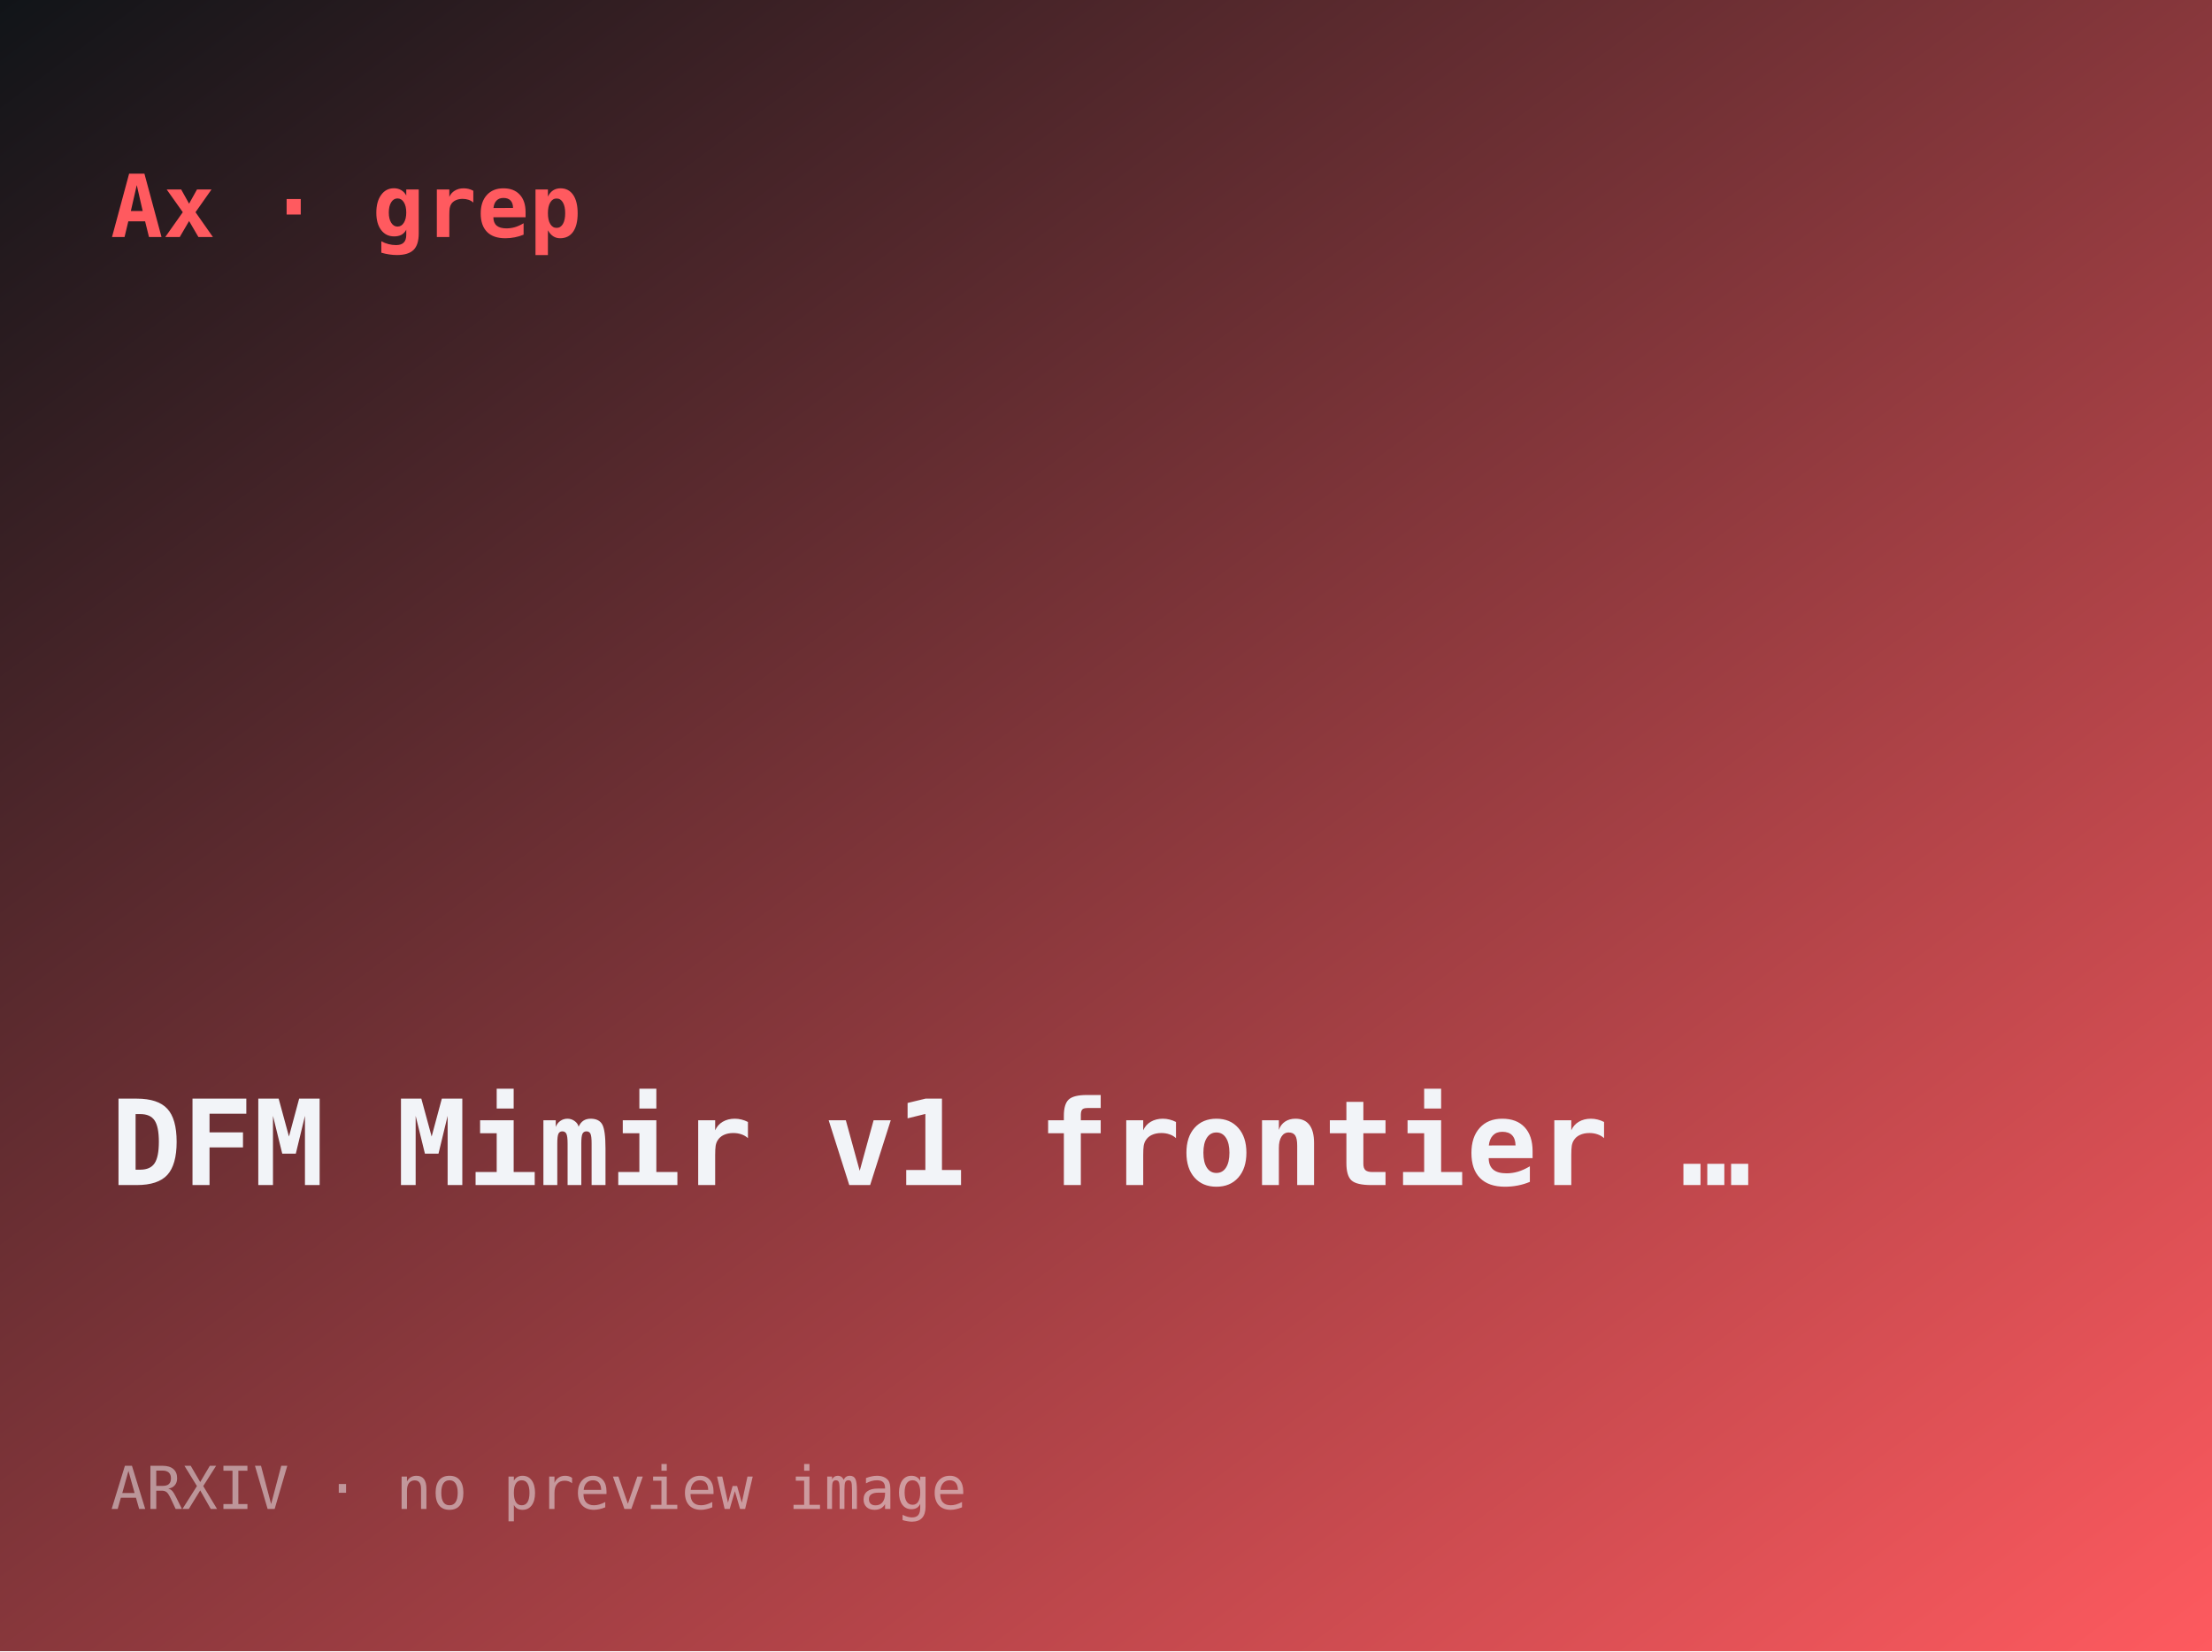
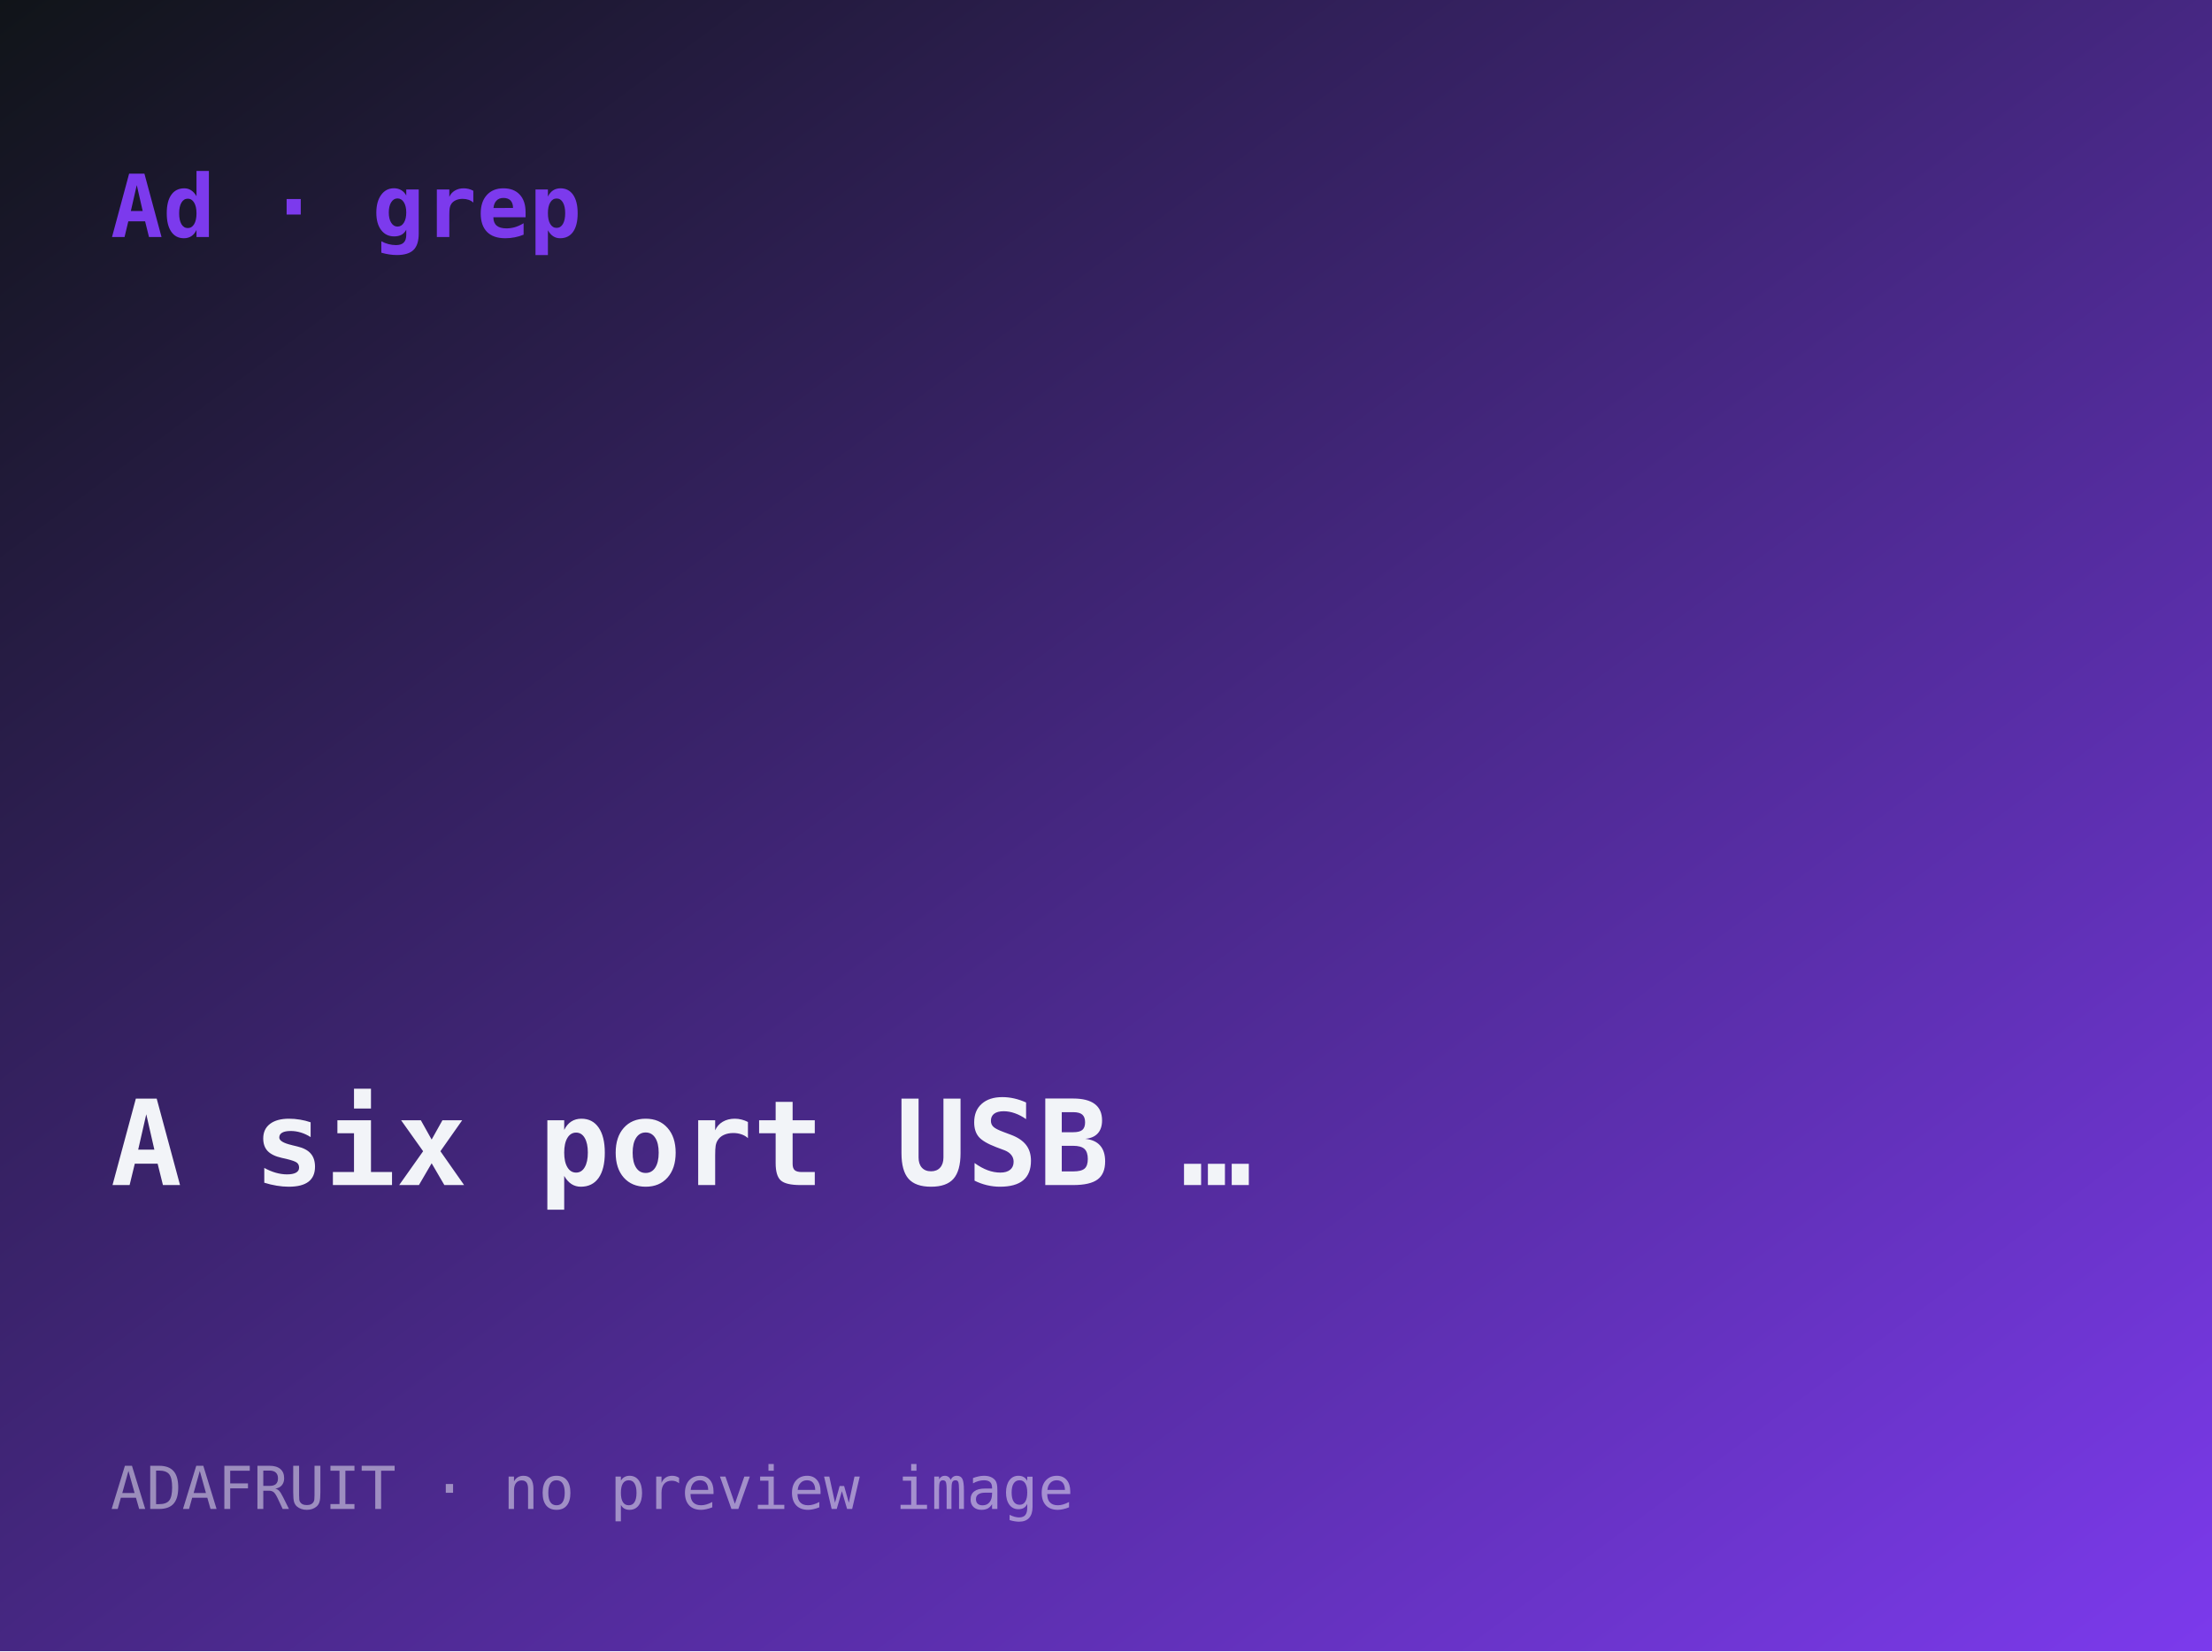
- <svg xmlns="http://www.w3.org/2000/svg" width="560" height="418" viewBox="0 0 560 418" role="img" aria-label="DFM Mimir v1: frontier-competitive results at 1B parameters on permissible data">
+ <svg xmlns="http://www.w3.org/2000/svg" width="560" height="418" viewBox="0 0 560 418" role="img" aria-label="A six-port USB-to-UART bridge built on RP2040 or RP2350">
  <defs>
    <linearGradient id="g" x1="0" y1="0" x2="1" y2="1">
      <stop offset="0" stop-color="#101418" />
-       <stop offset="1" stop-color="#ff5a5f" />
+       <stop offset="1" stop-color="#7c3aed" />
    </linearGradient>
  </defs>
  <rect width="560" height="418" fill="url(#g)" />
-   <text x="28" y="60" font-family="ui-monospace,monospace" font-size="22" fill="#ff5a5f" font-weight="700">Ax · grep</text>
-   <text x="28" y="300" font-family="ui-monospace,monospace" font-size="30" fill="#f2f4f8" font-weight="600">DFM Mimir v1 frontier …</text>
-   <text x="28" y="382" font-family="ui-monospace,monospace" font-size="15" fill="rgba(242,244,248,.5)">ARXIV · no preview image</text>
+   <text x="28" y="60" font-family="ui-monospace,monospace" font-size="22" fill="#7c3aed" font-weight="700">Ad · grep</text>
+   <text x="28" y="300" font-family="ui-monospace,monospace" font-size="30" fill="#f2f4f8" font-weight="600">A six port USB …</text>
+   <text x="28" y="382" font-family="ui-monospace,monospace" font-size="15" fill="rgba(242,244,248,.5)">ADAFRUIT · no preview image</text>
</svg>
